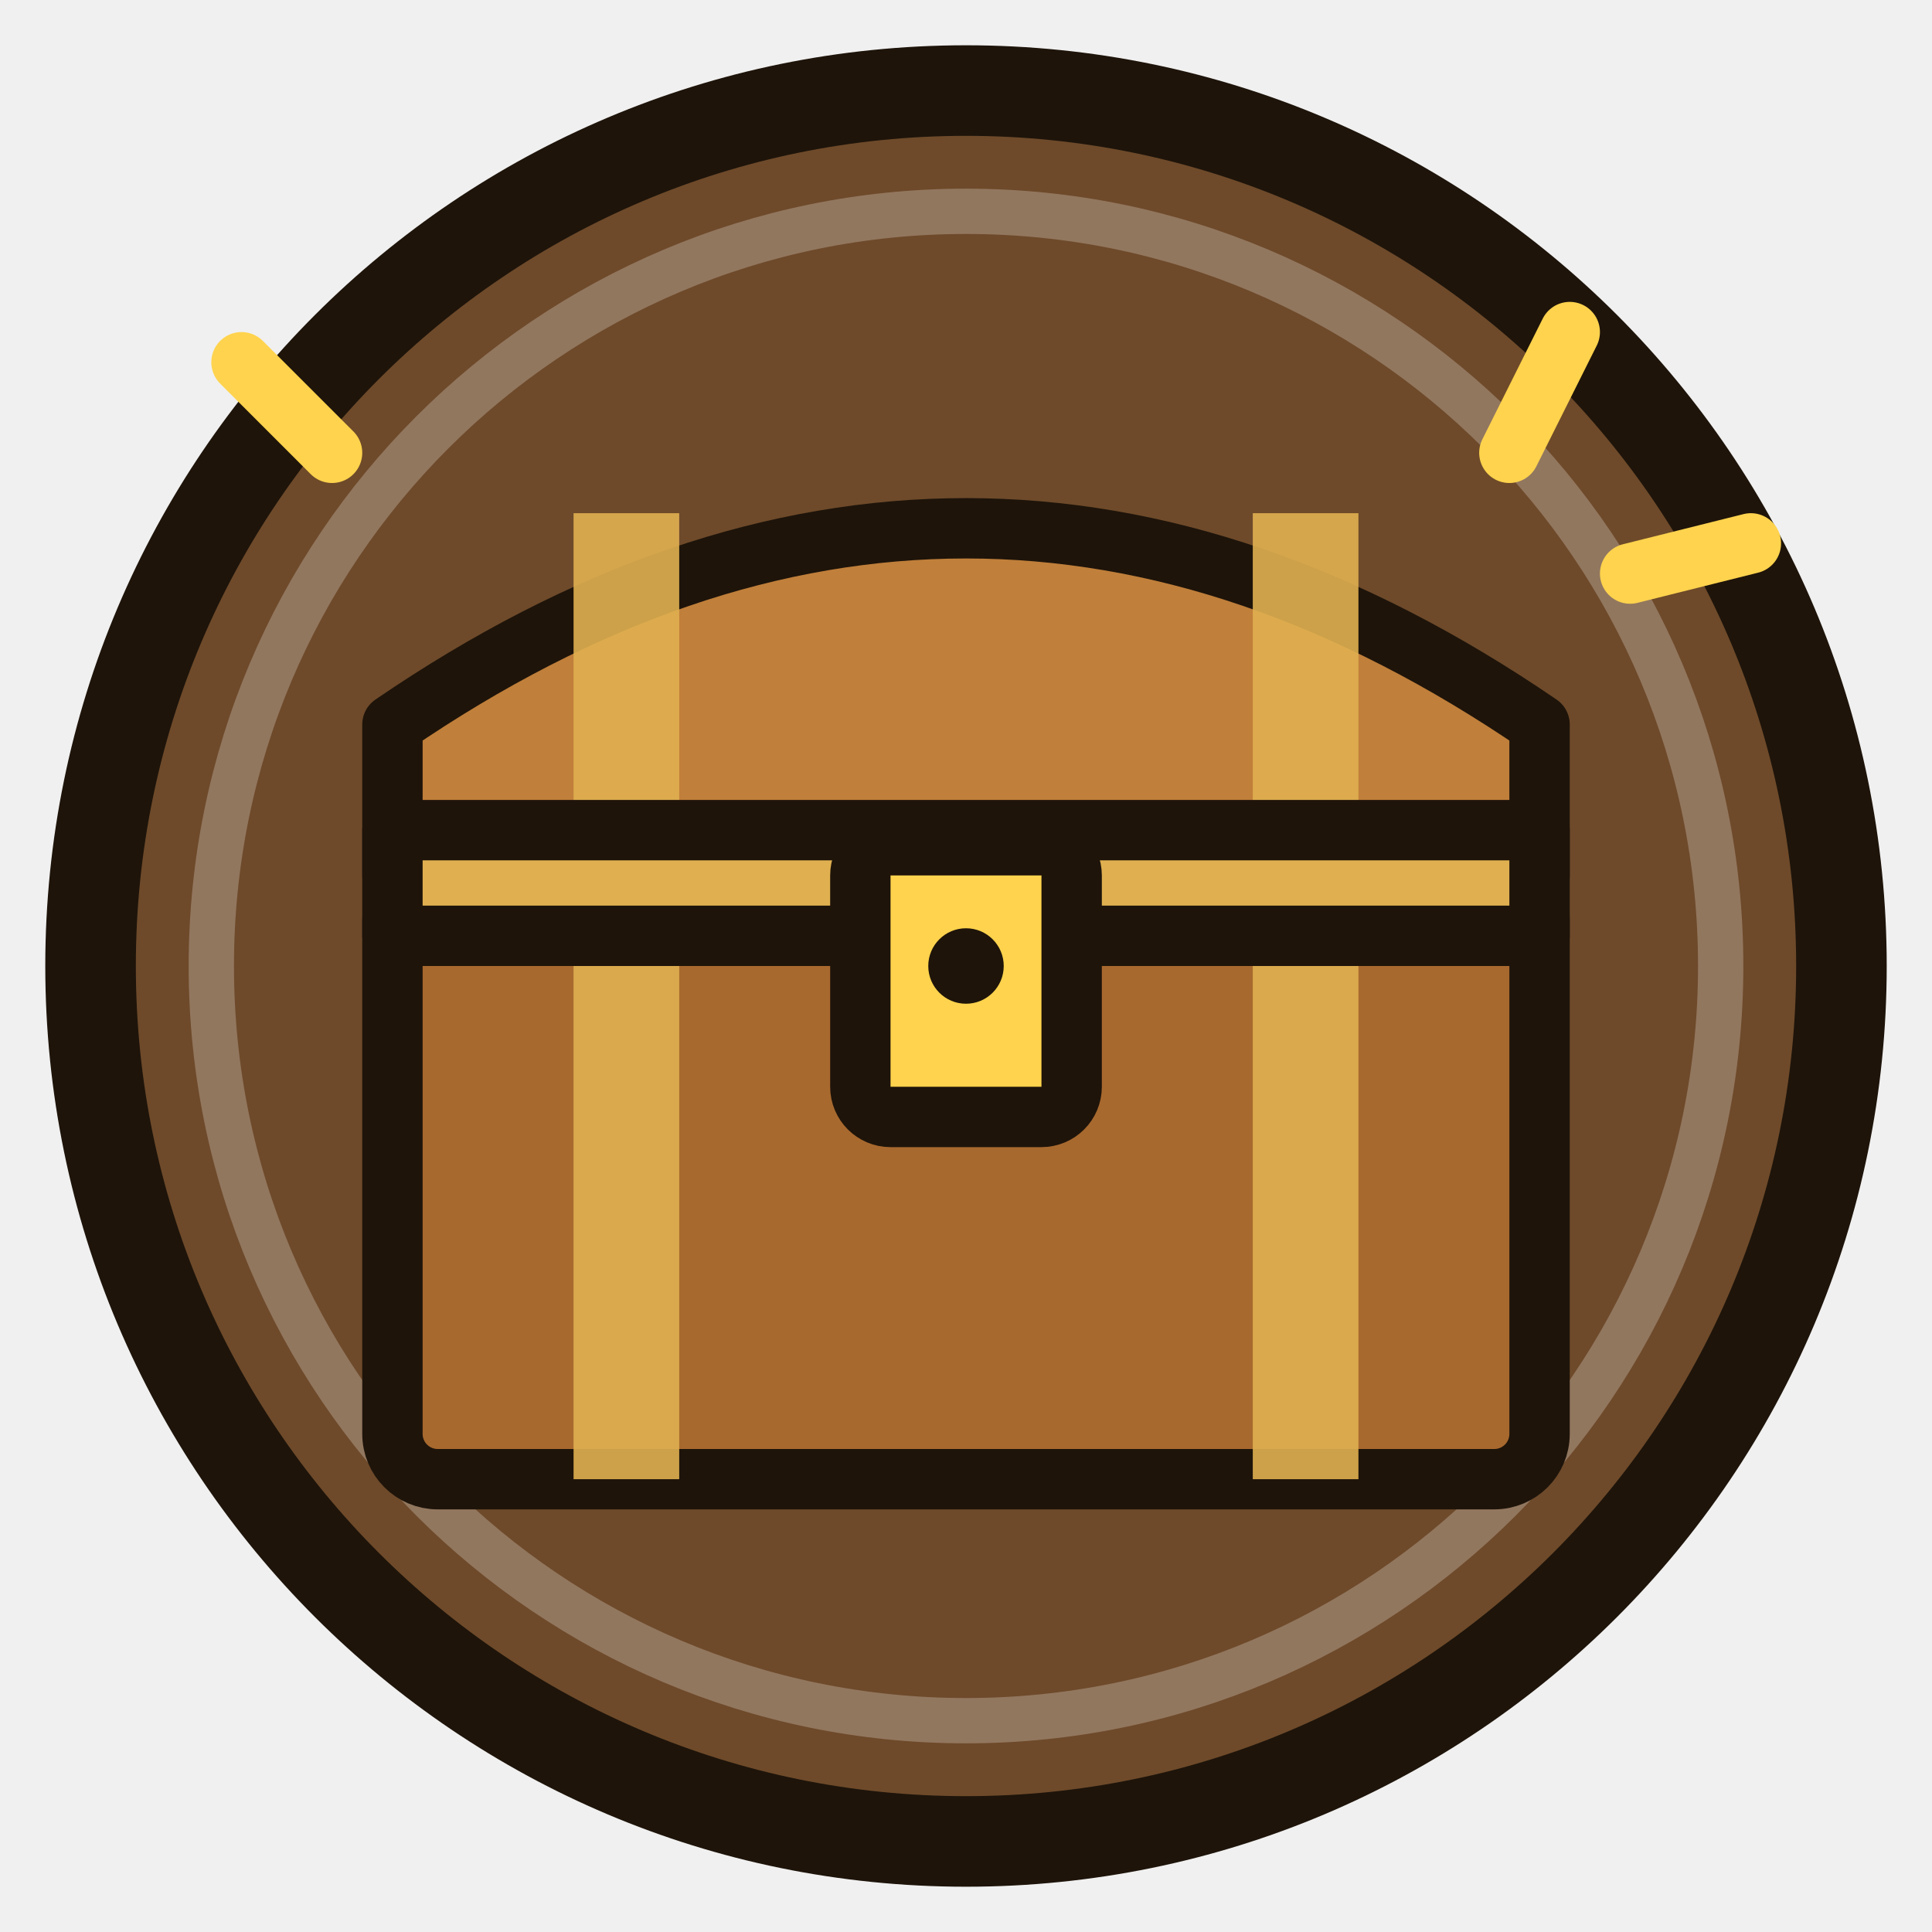
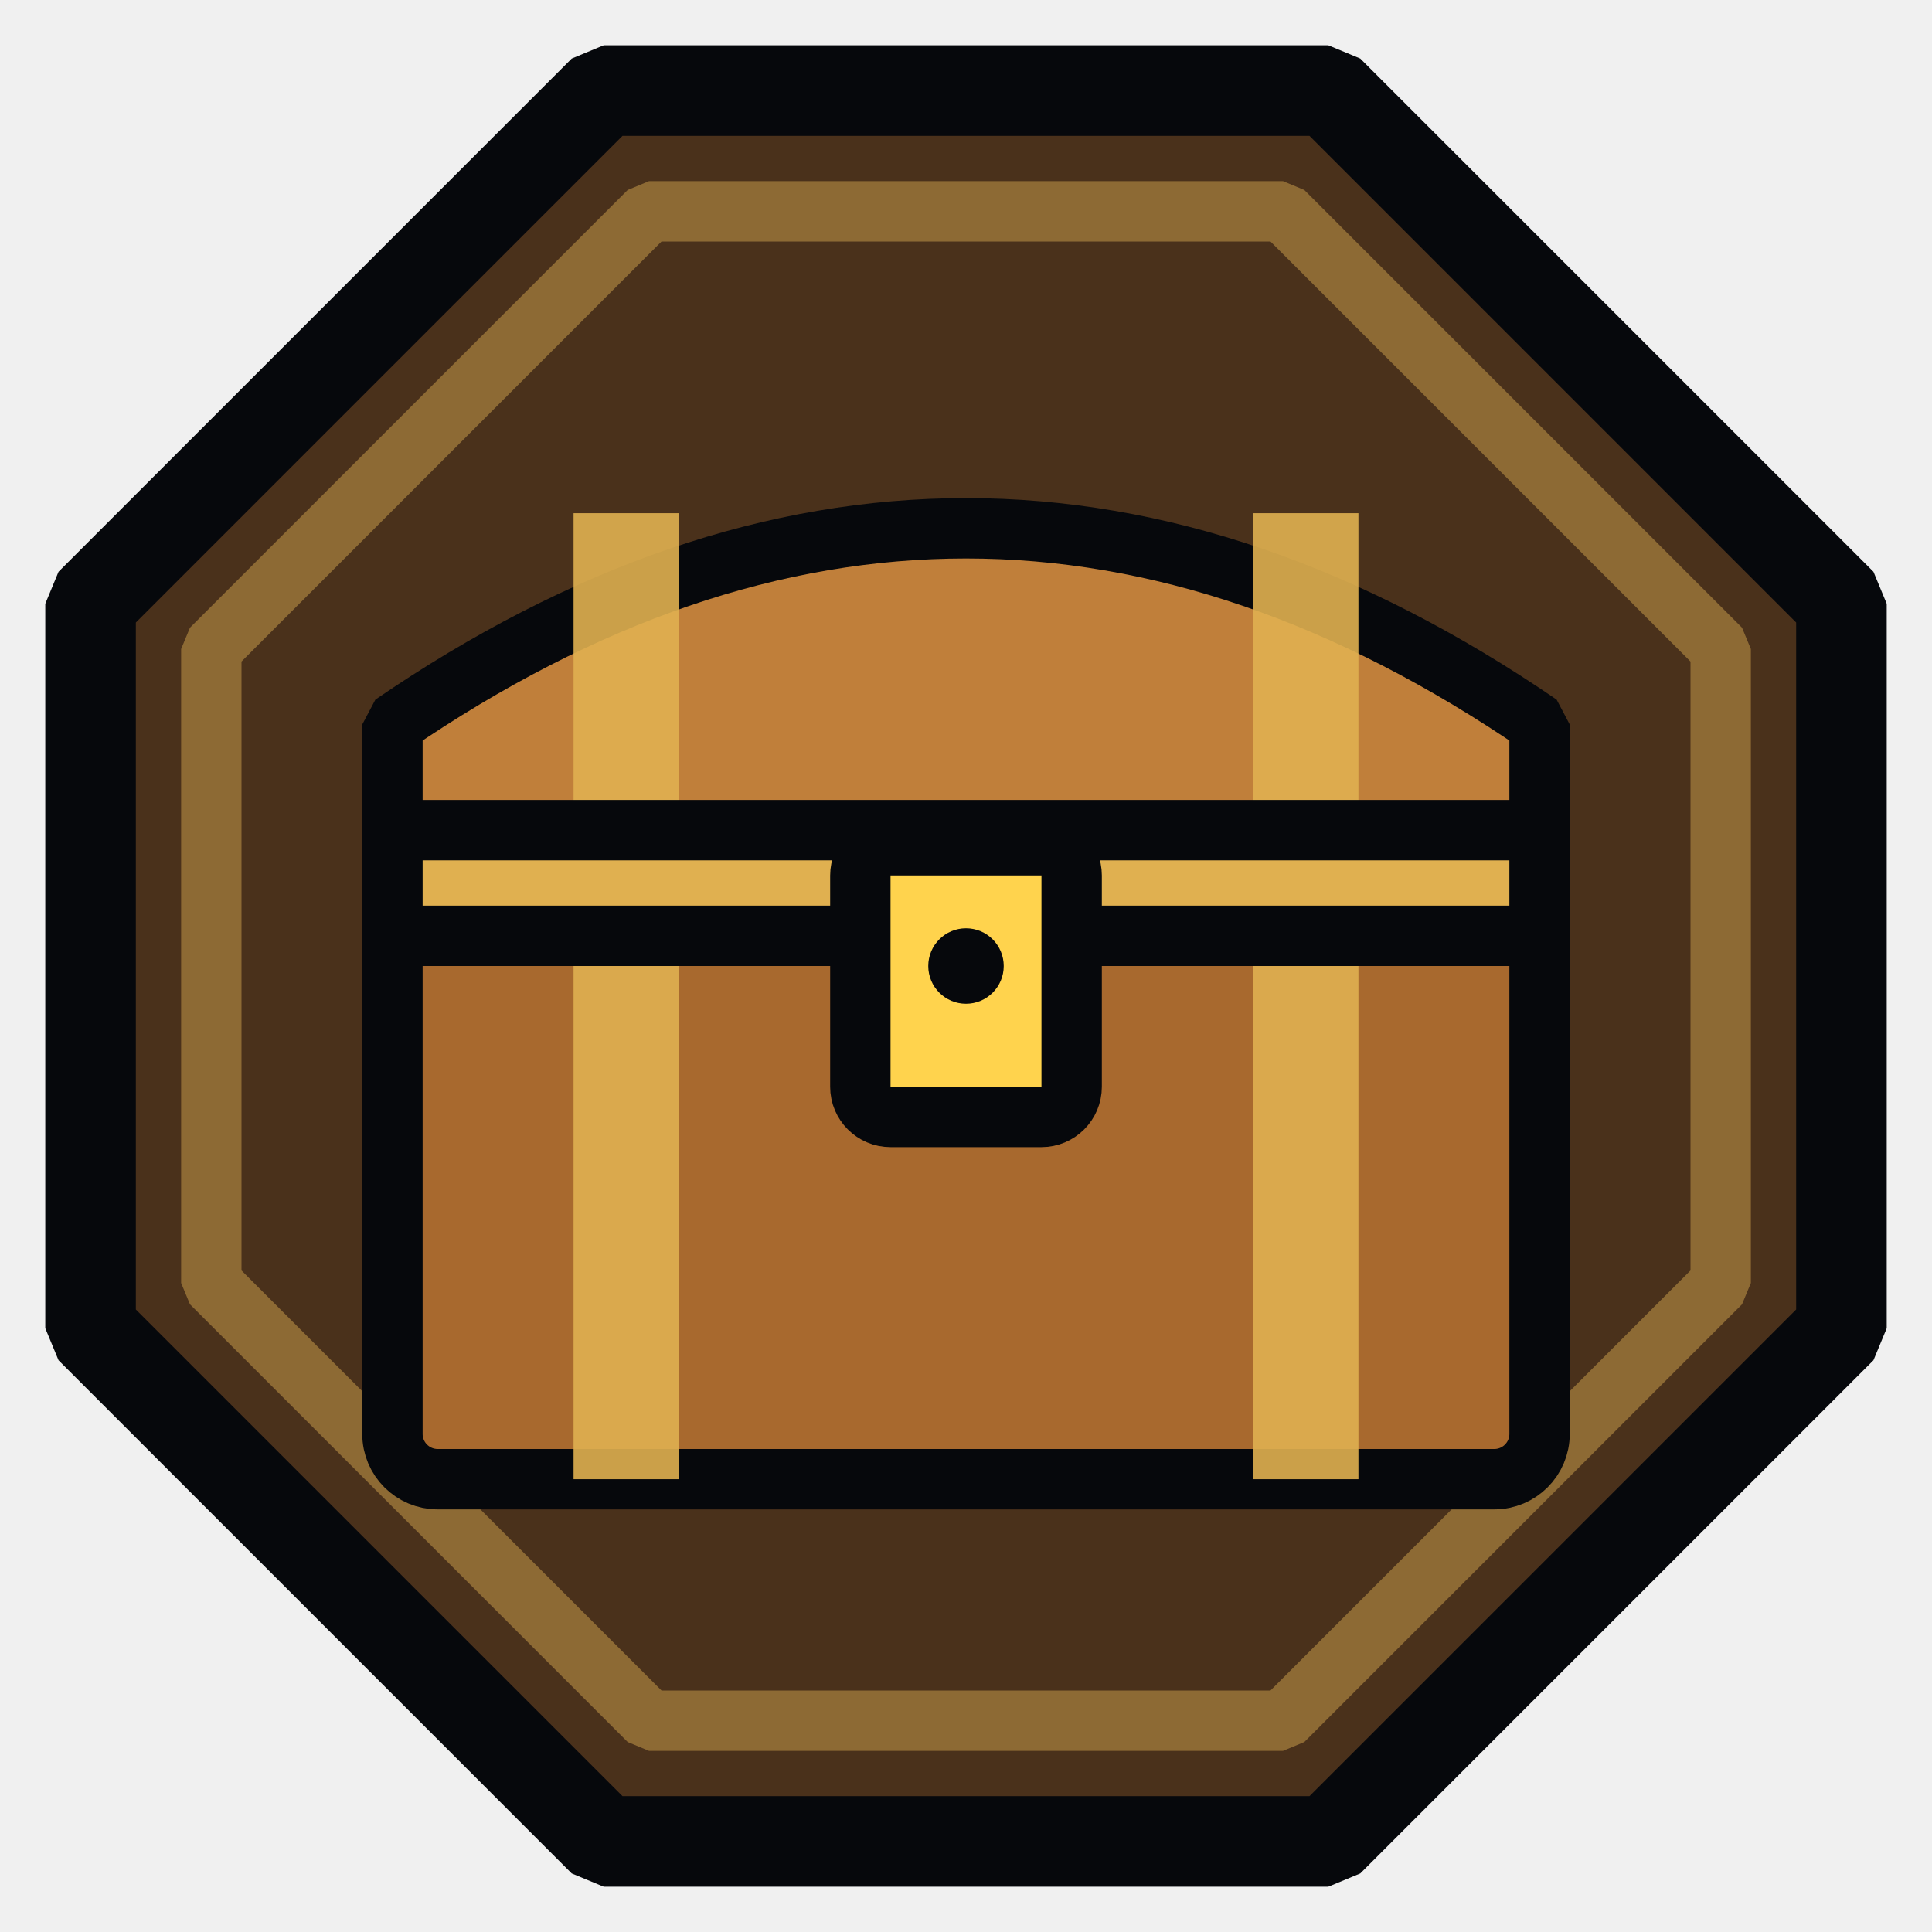
<svg xmlns="http://www.w3.org/2000/svg" width="128" height="128" viewBox="0 0 128 128">
-   <circle cx="64" cy="64" r="58" fill="#6e4a2a" stroke="#1e140a" stroke-width="6" />
-   <circle cx="64" cy="64" r="50" fill="none" stroke="#ffffff" stroke-opacity="0.25" stroke-width="3" />
-   <path d="M26 58 L26 48 Q64 22 102 48 L102 58 Z" fill="#c07f3a" stroke="#1e140a" stroke-width="4" stroke-linejoin="round" />
-   <rect x="26" y="58" width="76" height="40" rx="3" fill="#a8692e" stroke="#1e140a" stroke-width="4" stroke-linejoin="round" />
+   <path d="M40 6 H88 L122 40 V88 L88 122 H40 L6 88 V40 Z" fill="#4a311b" stroke="#06080c" stroke-width="6" stroke-linejoin="bevel" />
+   <path d="M43 14 H85 L114 43 V85 L85 114 H43 L14 85 V43 Z" fill="none" stroke="#8d6a34" stroke-width="4" stroke-linejoin="bevel" />
+   <path d="M26 58 L26 48 Q64 22 102 48 L102 58 Z" fill="#c07f3a" stroke="#06080c" stroke-width="4" stroke-linejoin="bevel" />
+   <rect x="26" y="58" width="76" height="40" rx="3" fill="#a8692e" stroke="#06080c" stroke-width="4" stroke-linejoin="bevel" />
  <rect x="38" y="34" width="7" height="64" fill="#e0b050" opacity="0.9" />
  <rect x="83" y="34" width="7" height="64" fill="#e0b050" opacity="0.9" />
-   <rect x="26" y="55" width="76" height="7" fill="#e0b050" stroke="#1e140a" stroke-width="4" stroke-linejoin="round" />
-   <rect x="57" y="56" width="14" height="18" rx="2" fill="#ffd34d" stroke="#1e140a" stroke-width="4" stroke-linejoin="round" />
-   <circle cx="64" cy="64" r="2.5" fill="#1e140a" />
-   <path d="M100 30 L104 22 M108 38 L116 36 M22 30 L16 24" stroke="#ffd34d" stroke-width="4" stroke-linecap="round" />
+   <rect x="26" y="55" width="76" height="7" fill="#e0b050" stroke="#06080c" stroke-width="4" stroke-linejoin="bevel" />
+   <rect x="57" y="56" width="14" height="18" rx="2" fill="#ffd34d" stroke="#06080c" stroke-width="4" stroke-linejoin="bevel" />
+   <circle cx="64" cy="64" r="2.5" fill="#06080c" />
</svg>
